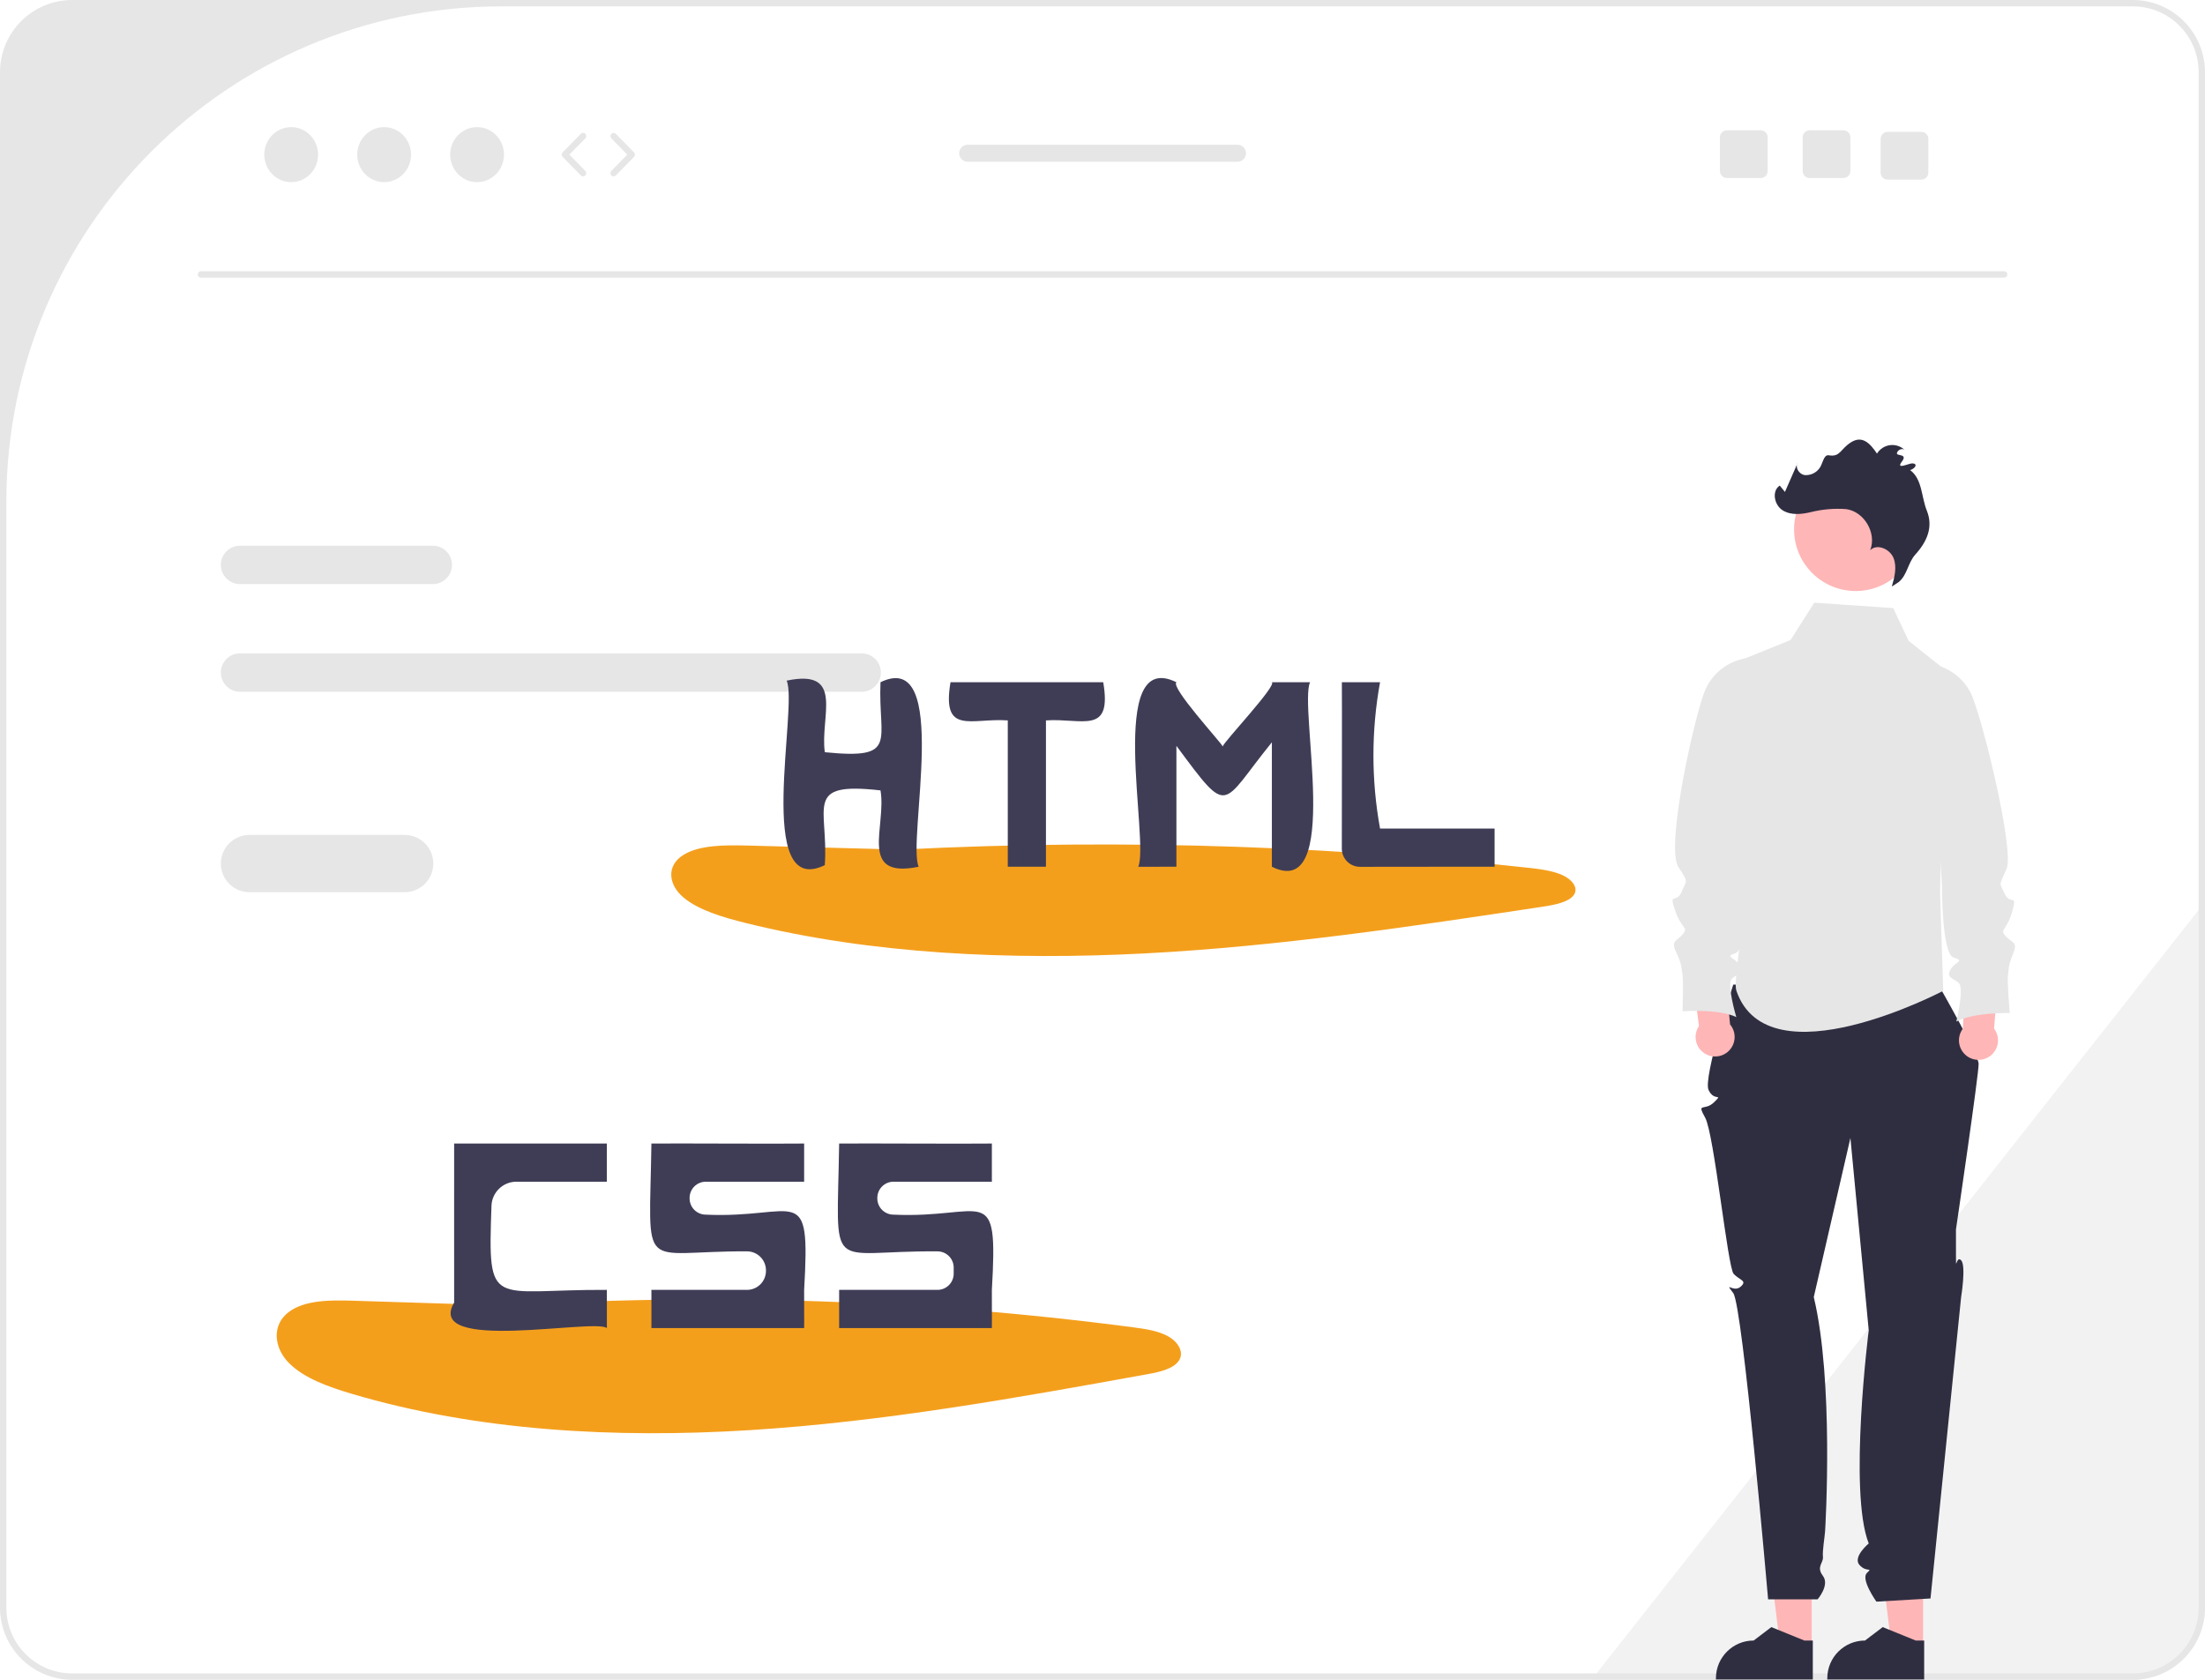
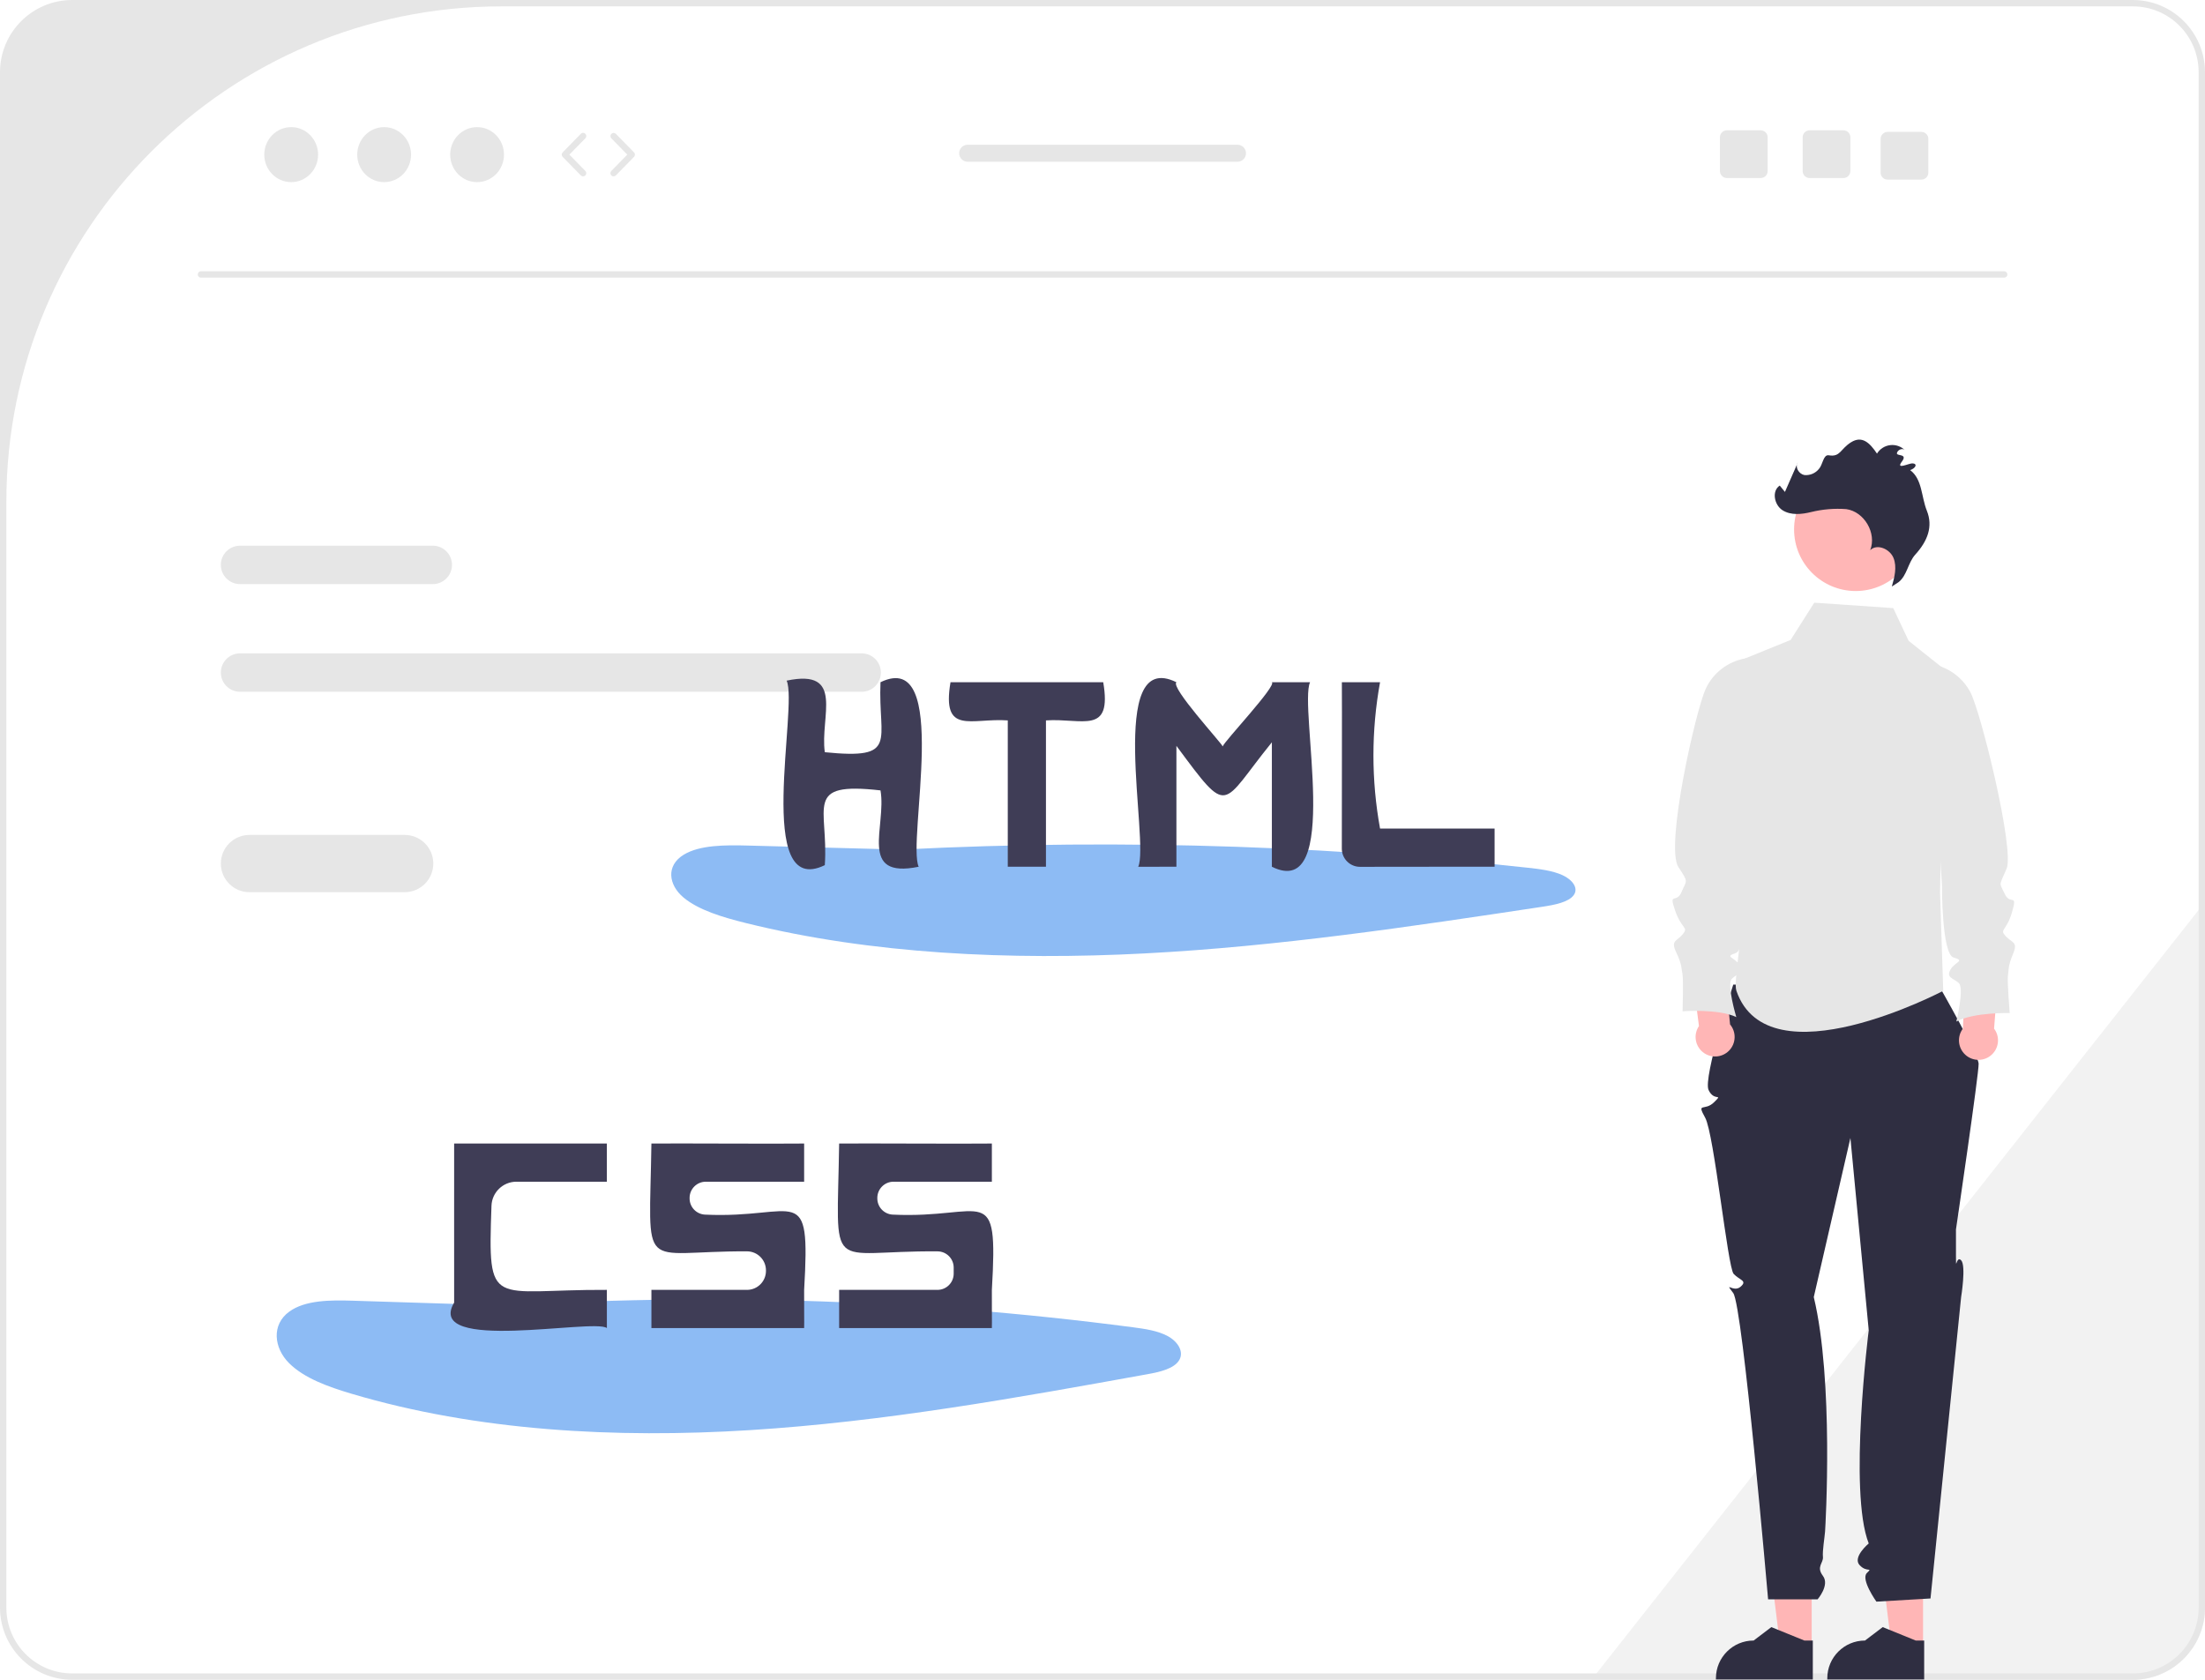
<svg xmlns="http://www.w3.org/2000/svg" width="693" height="528" viewBox="0 0 693 528" role="img" artist="Katerina Limpitsouni" source="https://undraw.co/">
  <path d="M946.5,469.5V691.31A22.717,22.717,0,0,1,923.81,714H753.67l1.58-2L944.5,472.04Z" transform="translate(-253.5 -186)" fill="#f2f2f2" />
  <path d="M524.312,391.368H328.943a6.036,6.036,0,0,0,0,12.072H524.312a6.036,6.036,0,0,0,0-12.072Z" transform="translate(-253.5 -186)" fill="#e6e6e6" />
  <path d="M389.518,357.524H328.943a6.036,6.036,0,0,0,0,12.072h60.575a6.036,6.036,0,0,0,0-12.072Z" transform="translate(-253.5 -186)" fill="#e6e6e6" />
  <path d="M923.81,186H276.19a22.717,22.717,0,0,0-22.69,22.69V691.31A22.717,22.717,0,0,0,276.19,714H923.81a22.717,22.717,0,0,0,22.69-22.69V208.69A22.717,22.717,0,0,0,923.81,186ZM944.5,691.31A20.69,20.69,0,0,1,923.81,712H276.19a20.69,20.69,0,0,1-20.69-20.69V343.676A155.676,155.676,0,0,1,411.176,188H923.81a20.69,20.69,0,0,1,20.69,20.69Z" transform="translate(-253.5 -186)" fill="#e6e6e6" />
  <path d="M883.39,273.269H316.66a1,1,0,0,1,0-2H883.39a1,1,0,0,1,0,2Z" transform="translate(-253.5 -186)" fill="#e6e6e6" />
  <ellipse cx="91.515" cy="48.603" rx="8.457" ry="8.645" fill="#e6e6e6" />
  <ellipse cx="120.729" cy="48.603" rx="8.457" ry="8.645" fill="#e6e6e6" />
  <ellipse cx="149.942" cy="48.603" rx="8.457" ry="8.645" fill="#e6e6e6" />
  <path d="M436.754,241.436a.997.997,0,0,1-.715-.301l-5.706-5.833a1.0 1,0,0,1,0-1.398l5.706-5.833a1,1,0,1,1,1.43,1.398l-5.022,5.133,5.022,5.134a1,1,0,0,1-.715,1.699Z" transform="translate(-253.5 -186)" fill="#e6e6e6" />
  <path d="M446.342,241.436a1,1,0,0,1-.715-1.699l5.021-5.134-5.021-5.133a1,1,0,0,1,1.43-1.398l5.706,5.833a1.0 1,0,0,1,0,1.398l-5.706,5.833A.997.997,0,0,1,446.342,241.436Z" transform="translate(-253.5 -186)" fill="#e6e6e6" />
  <path d="M832.852,226.959h-10.61a2.189,2.189,0,0,0-2.19,2.19v10.62a2.189,2.189,0,0,0,2.19,2.19h10.61a2.198,2.198,0,0,0,2.2-2.19v-10.62A2.198,2.198,0,0,0,832.852,226.959Z" transform="translate(-253.5 -186)" fill="#e6e6e6" />
  <path d="M806.852,226.959h-10.61a2.189,2.189,0,0,0-2.19,2.19v10.62a2.189,2.189,0,0,0,2.19,2.19h10.61a2.198,2.198,0,0,0,2.2-2.19v-10.62A2.198,2.198,0,0,0,806.852,226.959Z" transform="translate(-253.5 -186)" fill="#e6e6e6" />
  <path d="M857.352,227.459h-10.61a2.189,2.189,0,0,0-2.19,2.19v10.62a2.189,2.189,0,0,0,2.19,2.19h10.61a2.198,2.198,0,0,0,2.2-2.19v-10.62A2.198,2.198,0,0,0,857.352,227.459Z" transform="translate(-253.5 -186)" fill="#e6e6e6" />
  <path d="M642.43,231.499h-84.81a2.67,2.67,0,1,0,0,5.34h84.81a2.67,2.67,0,0,0,0-5.34Z" transform="translate(-253.5 -186)" fill="#e6e6e6" />
-   <path d="M415.107,596.446l-50.717-1.603c-7.034-.222-14.944-.211-19.962,3.424-5.694,4.126-4.832,11.435-.104,16.176s12.277,7.45,19.686,9.652c39.364,11.7,82.929,14.075,125.229,11.428s83.73-10.131,124.955-17.59c3.91-.707,8.341-1.725,9.936-4.446,1.542-2.632-.476-5.807-3.611-7.508s-7.109-2.275-10.943-2.781a1027.708,1027.708,0,0,0-209.501-5.976" transform="translate(-253.5 -186)" fill="#f49f1c" />
+   <path d="M415.107,596.446l-50.717-1.603c-7.034-.222-14.944-.211-19.962,3.424-5.694,4.126-4.832,11.435-.104,16.176s12.277,7.45,19.686,9.652c39.364,11.7,82.929,14.075,125.229,11.428s83.73-10.131,124.955-17.59c3.91-.707,8.341-1.725,9.936-4.446,1.542-2.632-.476-5.807-3.611-7.508s-7.109-2.275-10.943-2.781a1027.708,1027.708,0,0,0-209.501-5.976" transform="translate(-253.5 -186)" fill="#8dbbf4" />
  <path d="M506.23,557.44v-12c-8.708.123-39.87-.089-48,0-.605,41.941-4.313,33.725,30.048,33.888a5.975,5.975,0,0,1,5.952,5.967l0,.18a5.965,5.965,0,0,1-5.965,5.965H458.23v12h48c.067-.04-.049-11.587 0-12,2.03-34.765-1.986-22.261-31.166-23.656a5.095,5.095,0,0,1-4.835-5.095l0-.15a5.1,5.1,0,0,1,5.1-5.1Z" transform="translate(-253.5 -186)" fill="#3f3d56" />
  <path d="M565.23,557.44v-12c-8.708.123-39.87-.089-48,0-.61,42.305-4.378,33.579,30.952,33.895a5.1,5.1,0,0,1,5.048,5.1c-0.0.63-0,1.275-0,1.907a5.099,5.099,0,0,1-5.1,5.098H517.23v12h48c.067-.04-.049-11.587 0-12,2.03-34.765-1.986-22.261-31.166-23.656a5.095,5.095,0,0,1-4.835-5.095l0-.15a5.1,5.1,0,0,1,5.1-5.1Z" transform="translate(-253.5 -186)" fill="#3f3d56" />
  <path d="M444.23,557.44v-12h-48c-.034,10.703.025,39.032-0,50-9.409,15.929,44.042,4.901,48.003,8.004C444.23,603.44,444.23,591.44,444.23,591.44c-36.521-.191-37.439,6.646-36.264-26.43a7.844,7.844,0,0,1,7.834-7.571C426.358,557.44,444.23,557.44,444.23,557.44Z" transform="translate(-253.5 -186)" fill="#3f3d56" />
-   <path d="M539.107,453.112l-50.717-1.336c-7.034-.185-14.944-.176-19.962,2.854-5.694,3.439-4.832,9.532-.104,13.484s12.277,6.21,19.686,8.046c39.364,9.753,82.929,11.733,125.229,9.526s83.73-8.445,124.955-14.663c3.91-.59,8.341-1.438,9.936-3.706,1.542-2.194-.476-4.84-3.611-6.258s-7.109-1.896-10.943-2.318a1231.445,1231.445,0,0,0-209.501-4.981" transform="translate(-253.5 -186)" fill="#f49f1c" />
+   <path d="M539.107,453.112l-50.717-1.336c-7.034-.185-14.944-.176-19.962,2.854-5.694,3.439-4.832,9.532-.104,13.484s12.277,6.21,19.686,8.046c39.364,9.753,82.929,11.733,125.229,9.526s83.73-8.445,124.955-14.663c3.91-.59,8.341-1.438,9.936-3.706,1.542-2.194-.476-4.84-3.611-6.258s-7.109-1.896-10.943-2.318a1231.445,1231.445,0,0,0-209.501-4.981" transform="translate(-253.5 -186)" fill="#8dbbf4" />
  <path d="M530.23,400.44c-.817,18.526,5.992,24.358-17.501,21.998-1.587-11.052,6.462-26.39-11.999-22.496,3.698,8.018-10.303,68.844,11.996,57.995,1.252-18.275-7.002-26.29,17.504-23.494,1.965,11.297-7.207,27.921,11.999,23.996C538.531,450.417,552.532,389.596,530.23,400.44Z" transform="translate(-253.5 -186)" fill="#3f3d56" />
  <path d="M653.23,400.44c1.647,1.017-15.09,18.724-15.452,20.175-.502-1.238-16.477-18.562-14.548-20.174-22.23-10.985-8.375,50.195-12.004,58.002.004-.003,12.004-.003,12.004-.003V420.442c16.867,22.75,13.735,18.922,30-1.117L653.23,458.44c22.229,10.989,8.376-50.199,12.004-58.003C665.23,400.44,653.23,400.44,653.23,400.44Z" transform="translate(-253.5 -186)" fill="#3f3d56" />
  <path d="M600.23,400.44h-48c-2.82,16.822,6.505,11.18,18.002,12L570.23,458.44h12v-46C593.673,411.662,603.086,417.188,600.23,400.44Z" transform="translate(-253.5 -186)" fill="#3f3d56" />
  <path d="M687.23,446.44a128.279,128.279,0,0,1,0-46h-12c.069,7.603-.021,38.282-.014,52.312a5.71,5.71,0,0,0,5.706,5.713c12.09.016,35.17-.073,42.309-.024L723.23,446.44Z" transform="translate(-253.5 -186)" fill="#3f3d56" />
  <path d="M380.681,448.44H331.907a9,9,0,0,0,0,18h48.774a9,9,0,0,0,0-18Z" transform="translate(-253.5 -186)" fill="#e6e6e6" />
  <polygon points="569.392 517.568 559.491 517.567 554.781 479.377 569.394 479.378 569.392 517.568" fill="#ffb6b6" />
  <path d="M823.241,713.897l-30.447-.001v-.385a11.851,11.851,0,0,1,11.851-11.851h.001l5.562-4.219,10.377,4.22,2.658 0Z" transform="translate(-253.5 -186)" fill="#2f2e41" />
  <polygon points="604.392 517.568 594.491 517.567 589.781 479.377 604.394 479.378 604.392 517.568" fill="#ffb6b6" />
  <path d="M858.241,713.897l-30.447-.001v-.385a11.851,11.851,0,0,1,11.851-11.851h.001l5.562-4.219,10.377,4.22,2.658 0Z" transform="translate(-253.5 -186)" fill="#2f2e41" />
  <path d="M798.239,495.48s-9.526,29.258-7.768,33.109S795.23,529.44,792.23,532.44s-5.619-.189-2.809,4.906,7.066,47.034,8.938,49.064,4.446,2.085,2.159,4.057S795.23,588.44,798.23,592.44s10.961,96.276,10.961,96.276h15.551s3.873-4.465,1.681-7.37.192-4.025,0-5.965.537-6.123.672-8.031,2.764-47.378-3.551-73.643l11.514-50.012,5.757,60.446s-6.416,50.702,0,67.001c0,0-5.172,4.307-2.878,6.803S842.23,678.44,840.23,680.44s3,9,3,9l17-1,9.622-94.734s1.622-9.88,0-11.573S868.23,586.44,868.23,580.44v-8s7.251-49.205,7.125-52.102S863.23,496.44,863.23,496.44Z" transform="translate(-253.5 -186)" fill="#2f2e41" />
  <path d="M848.519,377.147l-24.823-1.707-7.428,11.712-17.889,7.273v57.695A55.6,55.6,0,0,1,801.23,469.44c-.068,11.495-3.023,25.035-2,28,10,29,65,0,65,0l-1-31,1.357-70.059-11.239-8.964Z" transform="translate(-253.5 -186)" fill="#e6e6e6" />
  <path d="M797.233,508.005,795.521,489.763l-10.557-.476,2.496,19.221a6.133,6.133,0,1,0,9.773-.504Z" transform="translate(-253.5 -186)" fill="#ffb6b6" />
  <path d="M802.428,392.886l-.293.05a16.988,16.988,0,0,0-12.585,9.628c-3.023,6.538-12.84,49.517-8.537,55.998,3.338,5.027,2.527,4.046.958,7.838s-4.096-.254-2.025,5.764,4.347,5.159,2.424,7.485-3.894,1.869-2.025,5.764,1.566,5.209,1.919,6.675.046,11.782.046,11.782,11.276-.855,16.888,1.827c0,0-3.131-10.418-1.361-12.086s3.894-1.869,2.378-4.297-4.954-2.53-1.212-3.742,2.537-22.956,2.537-22.956C807.705,446.475,805.27,419.927,802.428,392.886Z" transform="translate(-253.5 -186)" fill="#e6e6e6" />
  <path d="M870.422,509.306l.789-18.304,10.519-1.008-1.523,19.323a6.133,6.133,0,1,1-9.786-.01Z" transform="translate(-253.5 -186)" fill="#ffb6b6" />
  <path d="M859.426,394.597l.295.035a16.988,16.988,0,0,1,13.054,8.981c3.349,6.377,13.945,49.569,11.351,55.496-2.419,5.528-2.319,4.168-.561,7.876s4.078-.461,2.313,5.654-4.081,5.372-2.044,7.597,3.984,1.671,2.313,5.654-1.301,5.281-1.58,6.764.548,11.769.548,11.769-11.305-.285-16.774,2.676c0,0,2.602-10.562.749-12.139s-3.984-1.671-2.592-4.172,4.821-2.777,1.022-3.799-3.692-22.798-3.692-22.798Z" transform="translate(-253.5 -186)" fill="#e6e6e6" />
  <circle cx="583.217" cy="166.41" r="19.362" fill="#ffb6b6" />
  <path d="M850.192,368.984c2.693-2.107,2.954-6.124,5.252-8.657,3.842-4.234,5.647-8.789,3.635-13.805-1.78-4.437-1.402-9.891-5.236-12.747,1.883-.682,2.326-2.097.665-2.123-1.12-.018-5.297,2.124-3.287-.544s-1.795-1.615-1.543-2.707,1.865-1.697,2.577-.831a5.64,5.64,0,0,0-8.846,1.012c-2.265-3.394-4.668-5.729-8.134-3.575-3.403,2.115-3.359,4.73-7.019,4.102-1.721-.295-1.883,2.955-3.059,4.246a5.247,5.247,0,0,1-4.609,1.966c-1.715-.324-3.027-2.462-2.066-3.919l-4.043,9.224-1.629-1.999c-2.589,1.687-1.739,6.09.867,7.751s5.993,1.306,8.994.57a35.276,35.276,0,0,1,11.052-.917c5.666.8,9.613,7.575,7.515,12.899,2.177-2.138,6.204-.364,7.332,2.471s.301,6.029-.535,8.964" transform="translate(-253.5 -186)" fill="#2f2e41" />
</svg>
